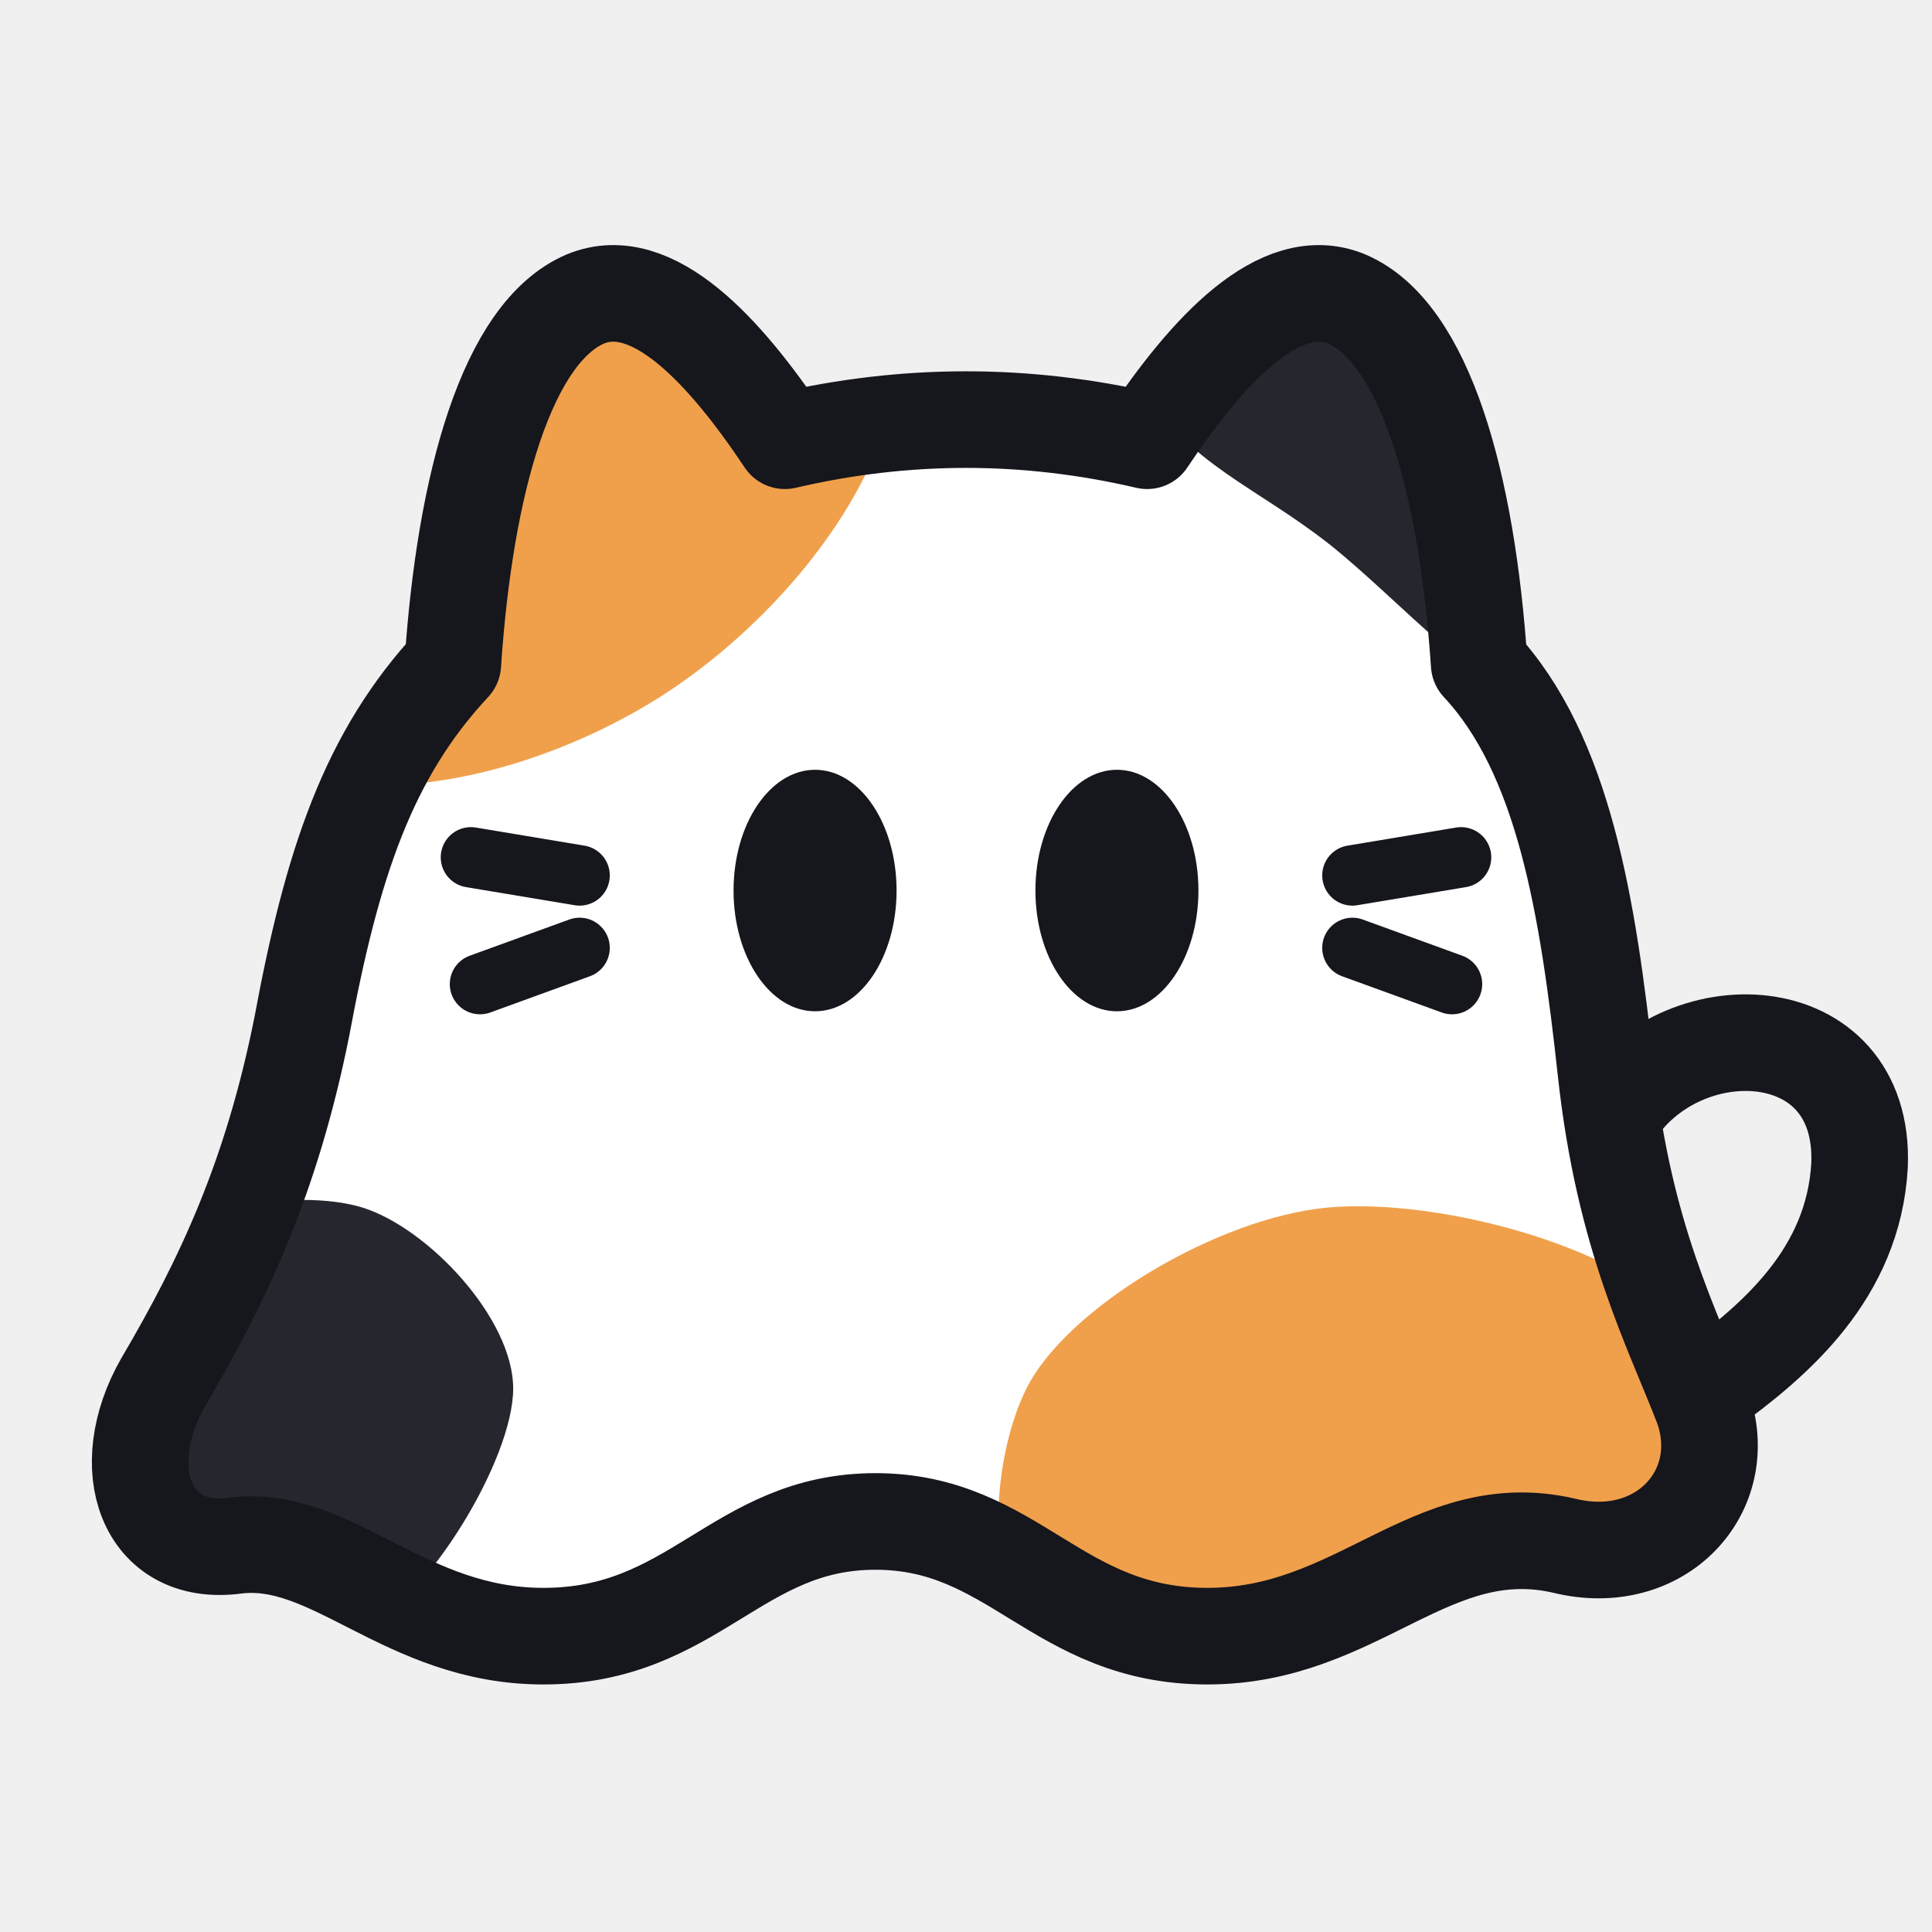
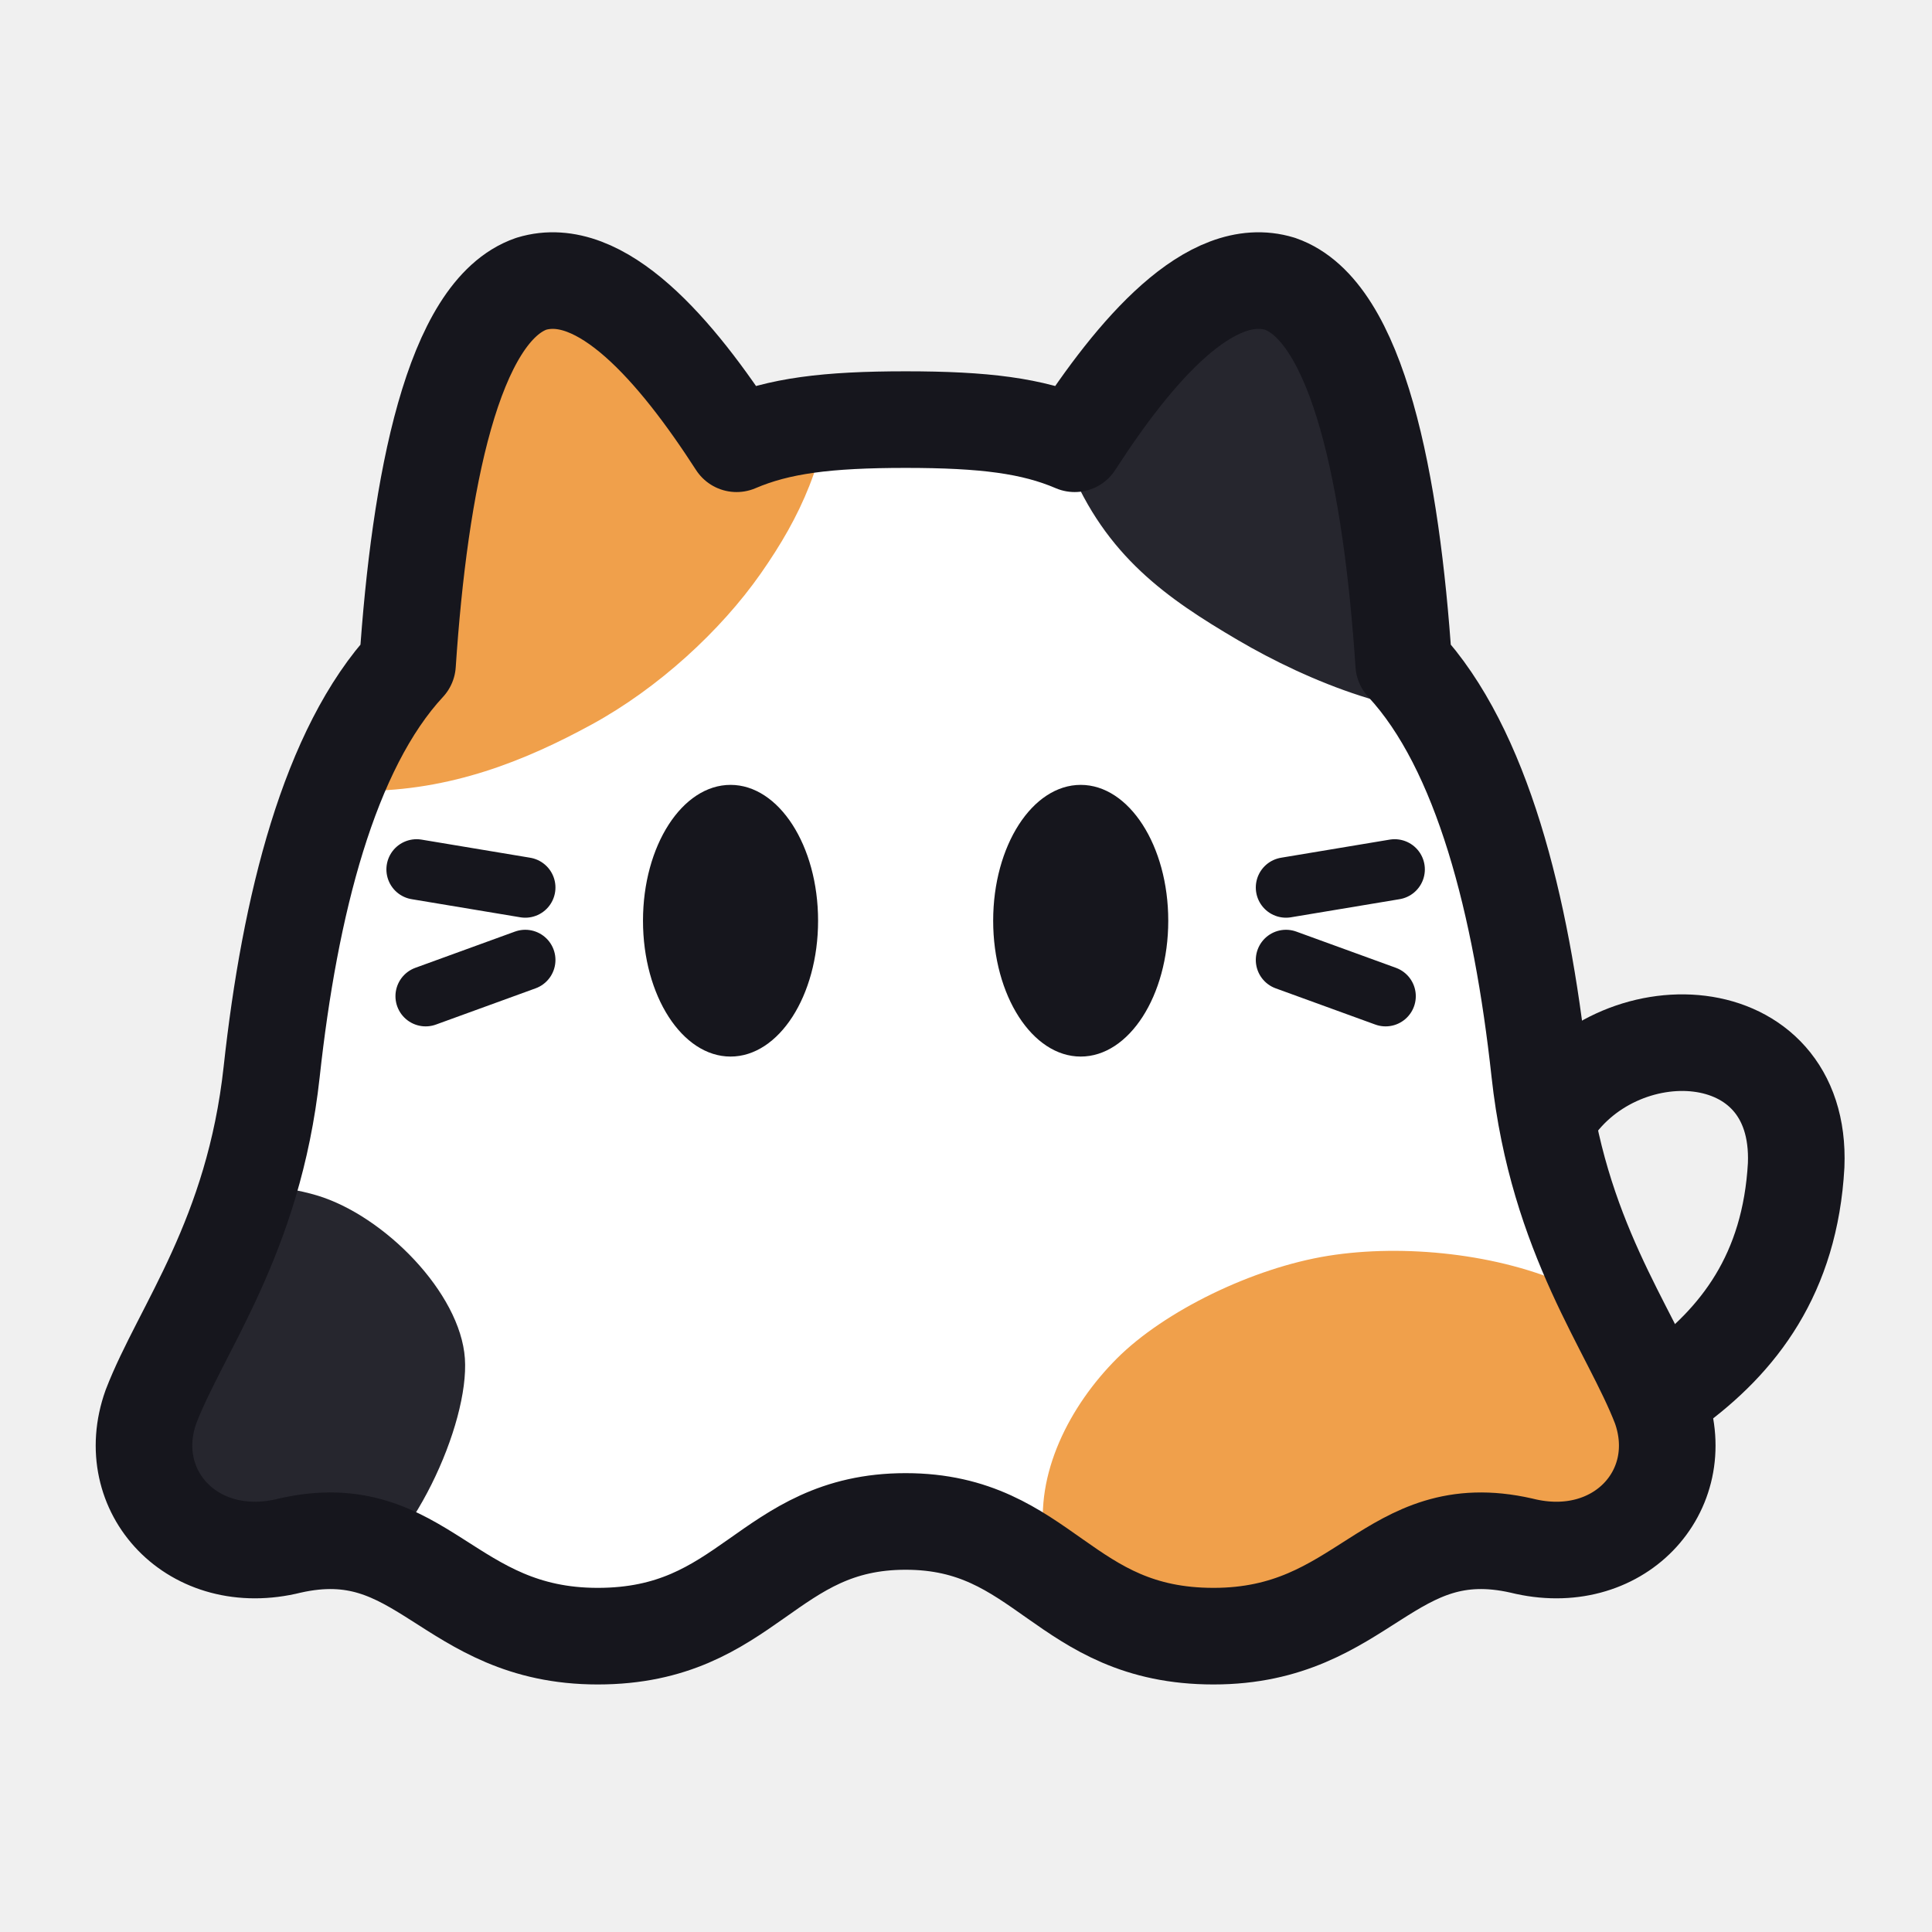
<svg xmlns="http://www.w3.org/2000/svg" width="256" height="256" viewBox="0 0 64 64">
  <defs>
    <clipPath id="body">
-       <path d="M15 22C15.4 16 16.8 11 19.4 9.9C21.6 9 24 11.6 26 14.6Q32 13.2 38 14.6C40 11.6 42.4 9 44.6 9.9C47.2 11 48.6 16 49 22C51.8 25 52.6 30 53.2 35.5C53.8 41 55.4 44 56.4 46.6C57.4 49.4 55 52 51.8 51.2C47.4 50.2 45 54.2 40 54.2C35 54.2 33.6 50.4 29 50.4C24.4 50.4 23 54.2 18 54.2C13.4 54.2 11 50.8 7.8 51.2C4.8 51.6 3.8 48.6 5.4 45.8C7.4 42.4 9 39 10 34C11 28.6 12.2 25 15 22Z" />
+       <path d="M30 13.9C32.6 13.9 34.2 14.1 35.6 14.7C37.6 11.6 40.1 8.7 42.4 9.4C45 10.3 46.1 16 46.5 22C49.1 24.8 50.4 30 51 35.5C51.6 41 54 44 55 46.6C56 49.4 53.6 52 50.4 51.2C46 50.2 45.2 54.2 40.2 54.2C35.2 54.2 34.6 50.4 30 50.4C25.4 50.4 24.8 54.2 19.8 54.2C14.8 54.2 14 50.2 9.6 51.2C6.4 52 4 49.4 5 46.6C6 44 8.4 41 9 35.5C9.6 30 10.9 24.8 13.5 22C13.9 16 15 10.3 17.6 9.4C19.9 8.7 22.4 11.6 24.4 14.7C25.8 14.1 27.4 13.9 30 13.9Z" />
    </clipPath>
  </defs>
-   <path fill="none" stroke="#16161D" stroke-width="3.2" stroke-linecap="round" stroke-linejoin="round" d="M53.4 37C55.6 33.4 61.8 33.6 61.6 38.6C61.4 42.2 58.8 44.4 56.6 46" />
-   <path fill="#FFFFFF" d="M15 22C15.4 16 16.8 11 19.4 9.9C21.6 9 24 11.6 26 14.6Q32 13.2 38 14.6C40 11.6 42.4 9 44.6 9.9C47.2 11 48.6 16 49 22C51.8 25 52.6 30 53.2 35.5C53.8 41 55.4 44 56.4 46.6C57.4 49.4 55 52 51.8 51.2C47.4 50.2 45 54.2 40 54.2C35 54.2 33.6 50.4 29 50.4C24.4 50.4 23 54.2 18 54.2C13.4 54.2 11 50.8 7.8 51.2C4.8 51.6 3.8 48.6 5.4 45.8C7.4 42.4 9 39 10 34C11 28.6 12.2 25 15 22Z" />
-   <path fill="#F0A04B" clip-path="url(#body)" d="M2 4C6.67 1 25.5 2.17 30 4C34.5 5.83 30.33 11.83 29 15C27.67 18.17 24.83 21.17 22 23C19.17 24.83 15.33 26.17 12 26C8.67 25.83 3.67 25.67 2 22C0.33 18.33 -2.67 7 2 4Z" />
-   <path fill="#26262E" clip-path="url(#body)" d="M36 4C40 2.5 58 1 62 4C66 7 61.67 18.67 60 22C58.33 25.33 54.67 24.67 52 24C49.33 23.33 46.33 19.83 44 18C41.67 16.17 39.33 15.33 38 13C36.67 10.67 32 5.5 36 4Z" />
-   <path fill="#F0A04B" clip-path="url(#body)" d="M34 46C35.33 43.33 40.33 40.33 44 40C47.67 39.67 54 41.33 56 44C58 46.67 59.33 54 56 56C52.67 58 39.67 57.67 36 56C32.33 54.33 32.67 48.67 34 46Z" />
-   <path fill="#26262E" clip-path="url(#body)" d="M4 42C5.33 40 9.83 39.33 12 40C14.17 40.67 17 43.67 17 46C17 48.33 14.17 53 12 54C9.83 55 5.33 54 4 52C2.67 50 2.67 44 4 42Z" />
-   <path fill="none" stroke="#16161D" stroke-width="3.2" stroke-linecap="round" stroke-linejoin="round" d="M15 22C15.4 16 16.8 11 19.4 9.9C21.6 9 24 11.6 26 14.6Q32 13.2 38 14.6C40 11.6 42.4 9 44.6 9.9C47.2 11 48.6 16 49 22C51.8 25 52.6 30 53.2 35.5C53.8 41 55.4 44 56.4 46.6C57.4 49.4 55 52 51.8 51.2C47.4 50.2 45 54.2 40 54.2C35 54.2 33.6 50.4 29 50.4C24.4 50.4 23 54.2 18 54.2C13.4 54.2 11 50.8 7.8 51.2C4.8 51.6 3.8 48.6 5.4 45.8C7.4 42.4 9 39 10 34C11 28.6 12.2 25 15 22Z" />
-   <path fill="none" stroke="#16161D" stroke-width="2" stroke-linecap="round" stroke-linejoin="round" d="M15.6 28.4L19.2 29M15.9 32.6L19.2 31.4M44.8 29L48.4 28.4M44.8 31.4L48.1 32.6" />
-   <ellipse fill="#16161D" cx="27" cy="29.5" rx="2.7" ry="4" />
-   <ellipse fill="#16161D" cx="37" cy="29.5" rx="2.7" ry="4" />
+   <path fill="none" stroke="#16161D" stroke-width="3.2" stroke-linecap="round" stroke-linejoin="round" d="M51.3 37C53.5 33.4 59.7 33.6 59.5 38.6C59.3 42.2 57.6 44.4 55.4 46" />
+   <path fill="#FFFFFF" d="M30 13.9C32.6 13.9 34.2 14.1 35.6 14.7C37.6 11.6 40.1 8.7 42.4 9.4C45 10.3 46.1 16 46.5 22C49.1 24.8 50.4 30 51 35.5C51.6 41 54 44 55 46.6C56 49.4 53.6 52 50.4 51.2C46 50.2 45.2 54.2 40.2 54.2C35.2 54.2 34.6 50.4 30 50.4C25.4 50.4 24.8 54.2 19.8 54.2C14.8 54.2 14 50.2 9.6 51.2C6.4 52 4 49.4 5 46.6C6 44 8.4 41 9 35.5C9.6 30 10.9 24.8 13.5 22C13.9 16 15 10.3 17.6 9.4C19.9 8.7 22.4 11.6 24.4 14.7C25.8 14.1 27.4 13.9 30 13.9Z" />
+   <path fill="#F0A04B" clip-path="url(#body)" d="M2 3C6.1 -0.5 22.33 1.4 26.6 3C30.87 4.6 27.83 9.93 27.6 12.6C27.37 15.27 26.53 17.1 25.2 19C23.87 20.9 21.8 22.8 19.6 24C17.4 25.2 14.93 26.2 12 26.2C9.07 26.2 3.67 27.87 2 24C0.33 20.13 -2.1 6.5 2 3Z" />
+   <path fill="#26262E" clip-path="url(#body)" d="M33.6 3C37.37 0.93 54.1 0.33 58 3C61.9 5.67 58.43 15.57 57 19C55.57 22.43 52.07 23.23 49.4 23.6C46.73 23.97 43.33 22.57 41 21.2C38.67 19.83 36.63 18.43 35.4 15.4C34.17 12.37 29.83 5.07 33.6 3Z" />
+   <path fill="#F0A04B" clip-path="url(#body)" d="M37 45C38.57 43.43 41.5 42 44 41.6C46.5 41.2 49.67 41.53 52 42.6C54.33 43.67 57.33 45.43 58 48C58.67 50.57 59.17 56.33 56 58C52.83 59.67 42.57 59.17 39 58C35.43 56.83 34.93 53.17 34.6 51C34.27 48.83 35.43 46.57 37 45Z" />
+   <path fill="#26262E" clip-path="url(#body)" d="M2 41C3.42 38.93 8.27 38.93 10.5 39.6C12.73 40.27 15.25 42.83 15.4 45C15.55 47.17 13.63 51.43 11.4 52.6C9.17 53.77 3.57 53.93 2 52C0.43 50.07 0.58 43.07 2 41Z" />
+   <path fill="none" stroke="#16161D" stroke-width="3.2" stroke-linecap="round" stroke-linejoin="round" d="M30 13.9C32.6 13.9 34.2 14.1 35.6 14.7C37.6 11.6 40.1 8.7 42.4 9.4C45 10.3 46.1 16 46.5 22C49.1 24.8 50.4 30 51 35.5C51.6 41 54 44 55 46.6C56 49.4 53.6 52 50.4 51.2C46 50.2 45.2 54.2 40.2 54.2C35.2 54.2 34.6 50.4 30 50.4C25.4 50.4 24.8 54.2 19.8 54.2C14.8 54.2 14 50.2 9.6 51.2C6.4 52 4 49.4 5 46.6C6 44 8.4 41 9 35.5C9.6 30 10.9 24.8 13.5 22C13.9 16 15 10.3 17.6 9.4C19.9 8.7 22.4 11.6 24.4 14.7C25.8 14.1 27.4 13.9 30 13.9Z" />
+   <ellipse fill="#16161D" cx="24.2" cy="30.5" rx="2.9" ry="4.5" />
+   <ellipse fill="#16161D" cx="35.8" cy="30.5" rx="2.9" ry="4.5" />
+   <path fill="none" stroke="#16161D" stroke-width="2" stroke-linecap="round" stroke-linejoin="round" d="M42.6 29.4L46.2 28.8M42.6 31.8L45.9 33" />
+   <path fill="none" stroke="#16161D" stroke-width="2" stroke-linecap="round" stroke-linejoin="round" d="M17.4 29.4L13.8 28.8M17.4 31.8L14.1 33" />
</svg>
